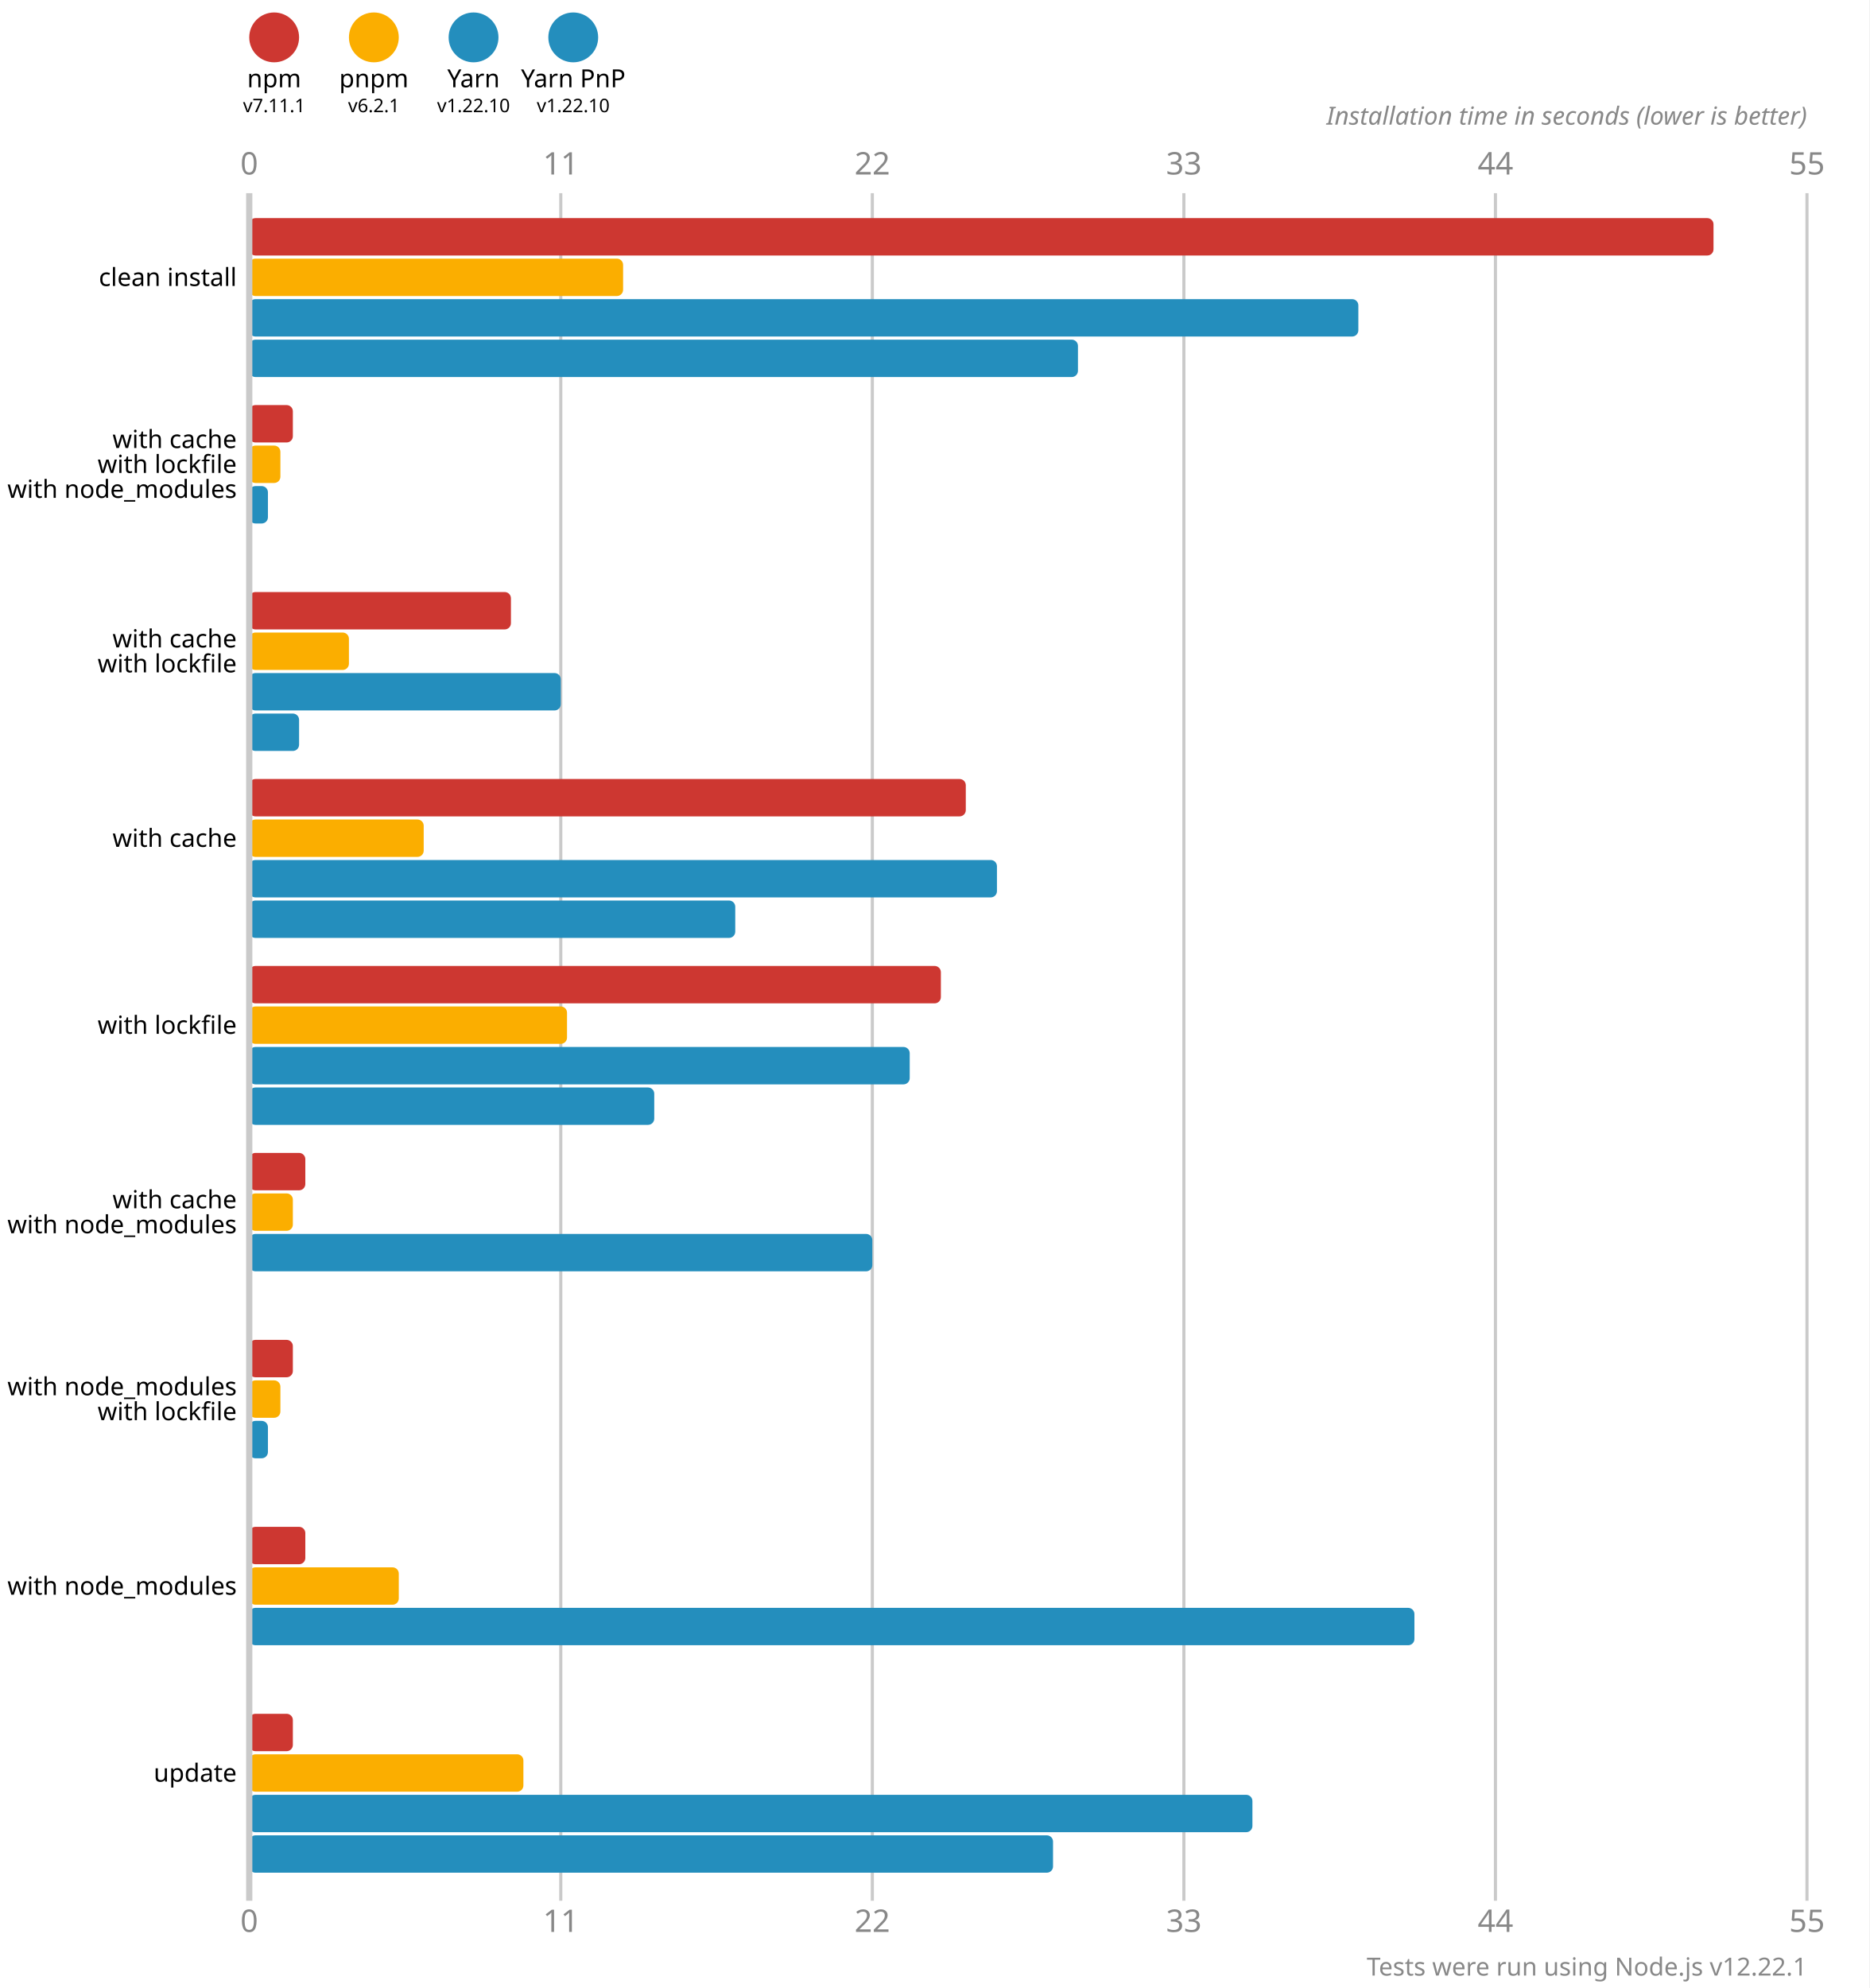
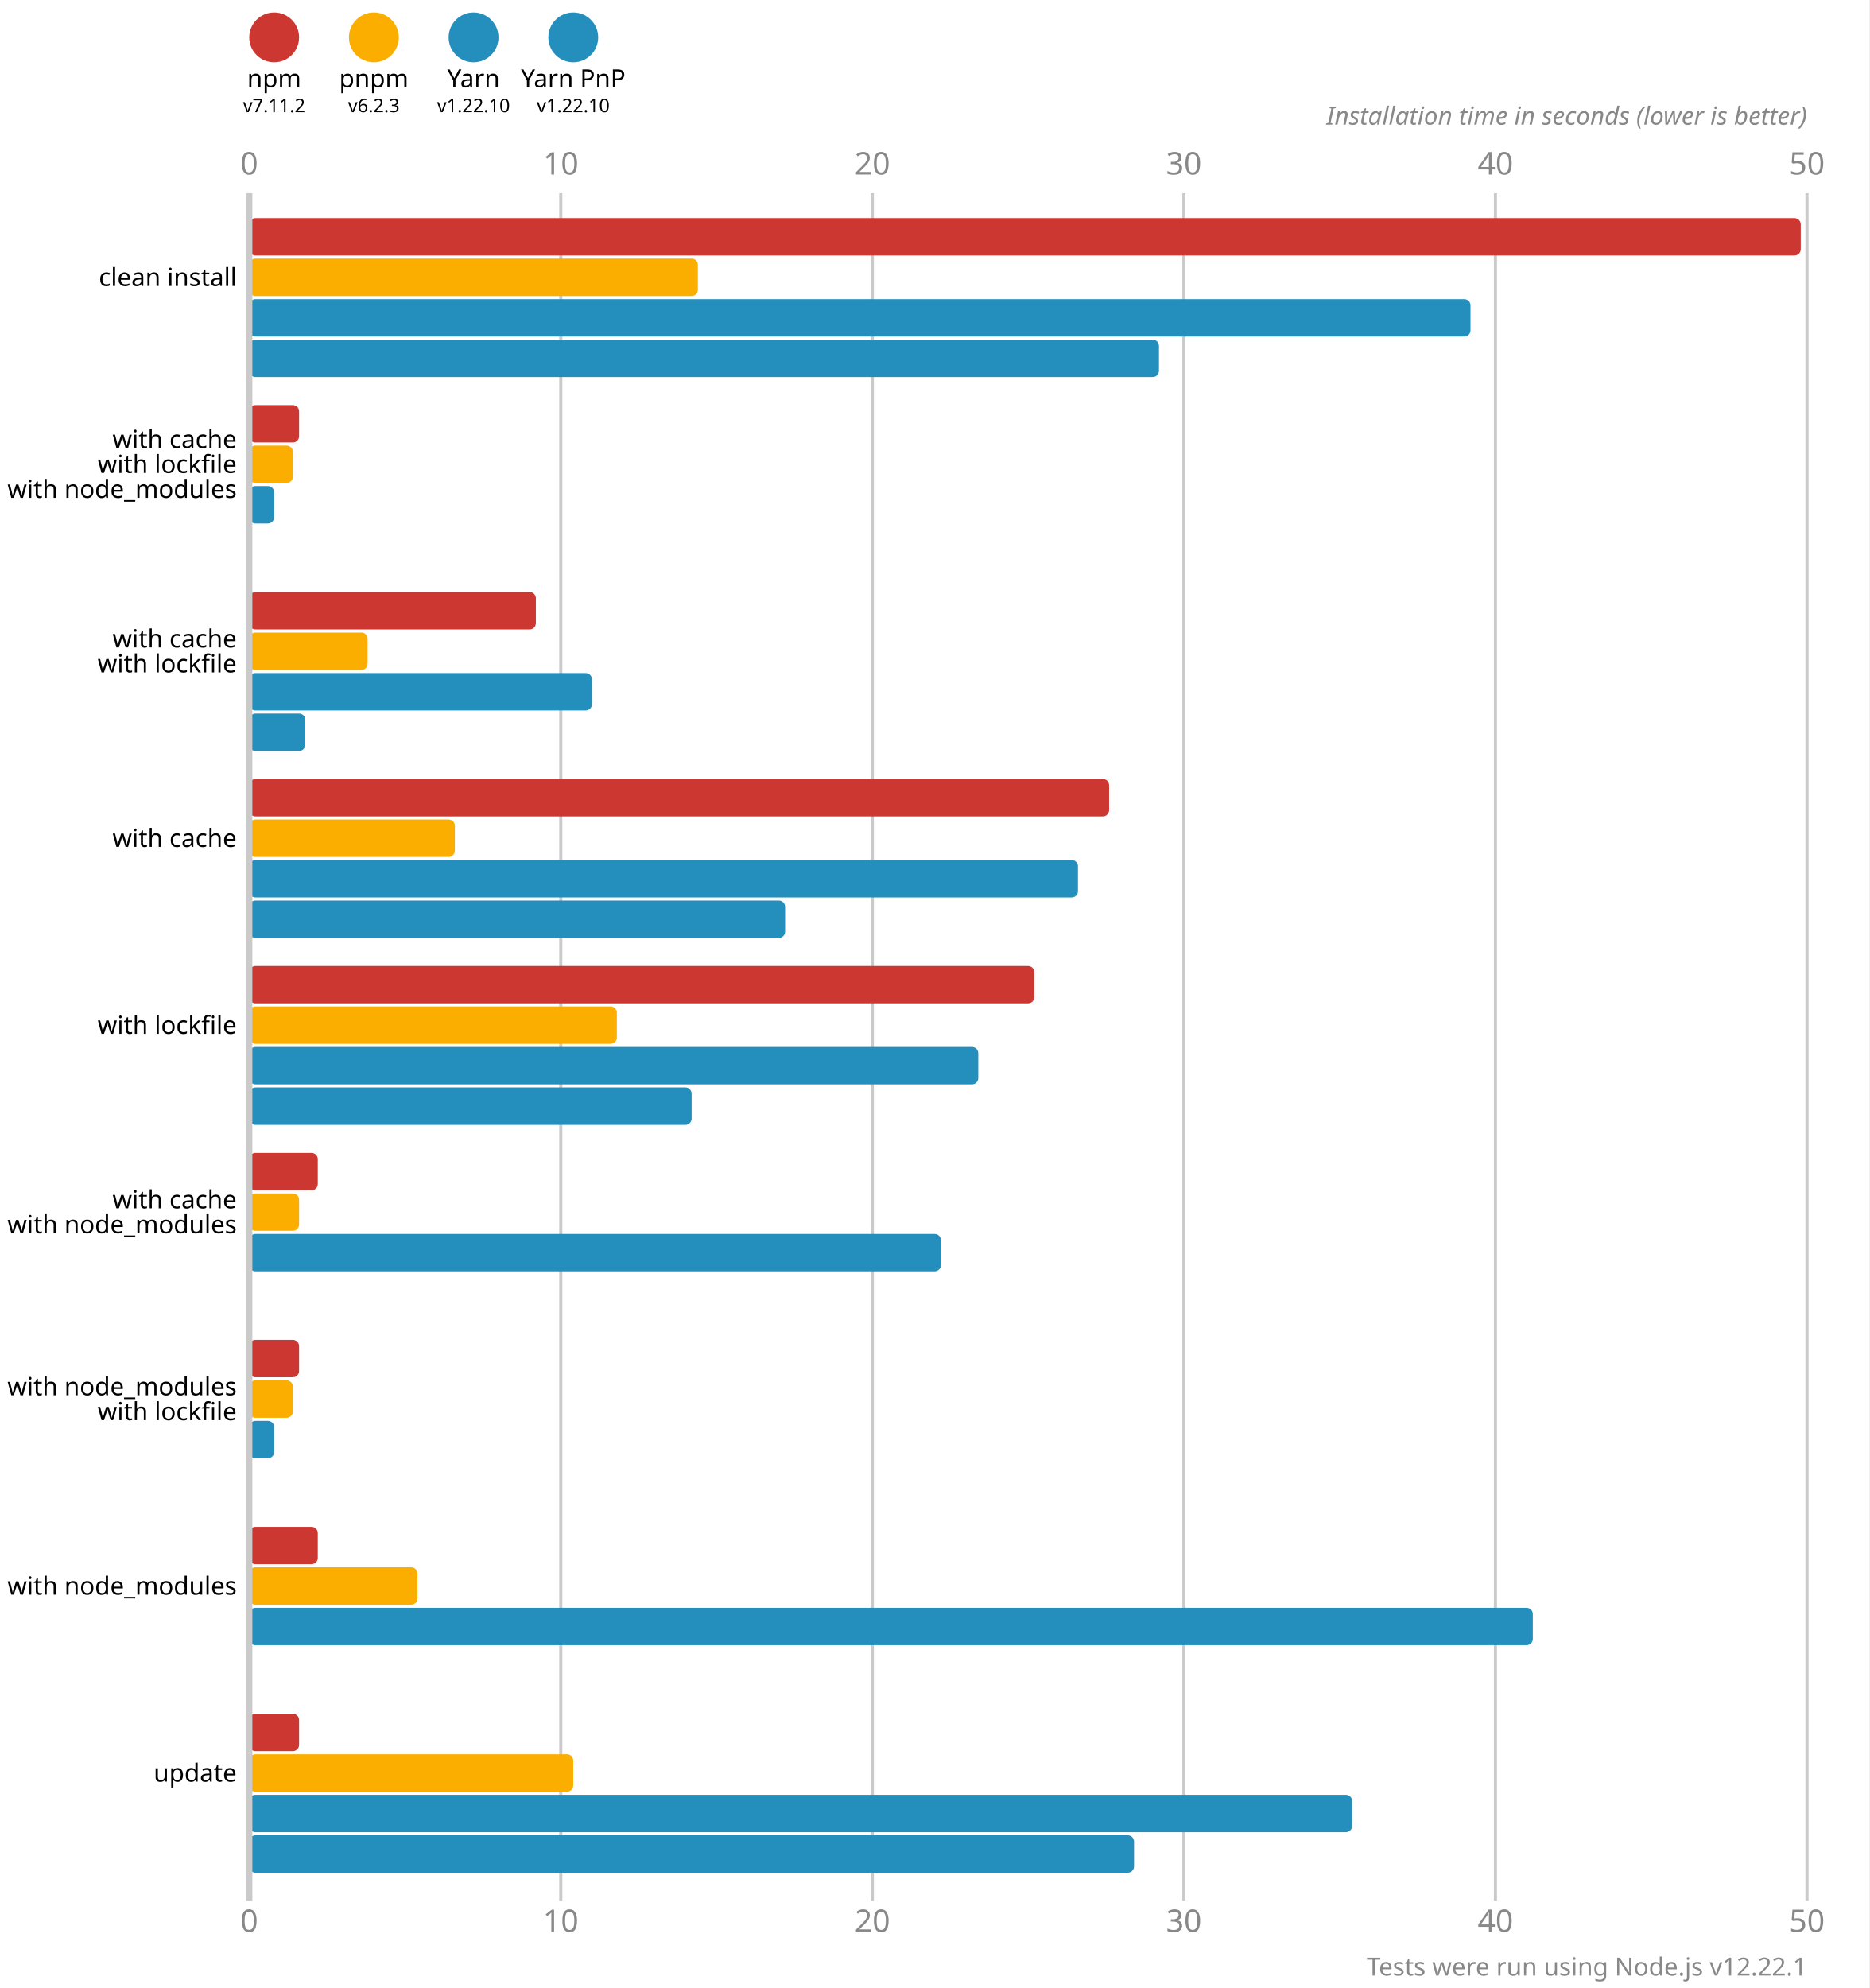
<svg xmlns="http://www.w3.org/2000/svg" version="1.1" viewBox="0 0 300 319">
  <style>
    .font { font-family: sans-serif; }
    .s3 { font-size: 3px; }
    .s4 { font-size: 4px; }
    .s5 { font-size: 5px; }
    .line { stroke: #cacaca; }
    .width { stroke-width: 0.5; }
    .text { fill: #888; }
  </style>
  <rect x="0" y="0" width="300" height="319" fill="#fff" />
  <circle cx="44" cy="6" r="4" fill="#cd3731" />
  <text x="44" y="14" class="font s4" text-anchor="middle">npm</text>
-   <text x="44" y="18" class="font s3" text-anchor="middle">v7.11.1</text>
+   <text x="44" y="18" class="font s3" text-anchor="middle">v7.11.2</text>
  <circle cx="60" cy="6" r="4" fill="#fbae00" />
  <text x="60" y="14" class="font s4" text-anchor="middle">pnpm</text>
-   <text x="60" y="18" class="font s3" text-anchor="middle">v6.2.1</text>
+   <text x="60" y="18" class="font s3" text-anchor="middle">v6.2.3</text>
  <circle cx="76" cy="6" r="4" fill="#248ebd" />
  <text x="76" y="14" class="font s4" text-anchor="middle">Yarn</text>
  <text x="76" y="18" class="font s3" text-anchor="middle">v1.22.10</text>
  <circle cx="92" cy="6" r="4" fill="#248ebd" />
  <text x="92" y="14" class="font s4" text-anchor="middle">Yarn PnP</text>
  <text x="92" y="18" class="font s3" text-anchor="middle">v1.22.10</text>
  <text x="40" y="28" class="font s5 text" text-anchor="middle">0</text>
  <text x="40" y="310" class="font s5 text" text-anchor="middle">0</text>
  <line x1="90" y1="31" x2="90" y2="305" class="line width" />
-   <text x="90" y="28" class="font s5 text" text-anchor="middle">11</text>
-   <text x="90" y="310" class="font s5 text" text-anchor="middle">11</text>
+   <text x="90" y="28" class="font s5 text" text-anchor="middle">10</text>
+   <text x="90" y="310" class="font s5 text" text-anchor="middle">10</text>
  <line x1="140" y1="31" x2="140" y2="305" class="line width" />
-   <text x="140" y="28" class="font s5 text" text-anchor="middle">22</text>
-   <text x="140" y="310" class="font s5 text" text-anchor="middle">22</text>
+   <text x="140" y="28" class="font s5 text" text-anchor="middle">20</text>
+   <text x="140" y="310" class="font s5 text" text-anchor="middle">20</text>
  <line x1="190" y1="31" x2="190" y2="305" class="line width" />
-   <text x="190" y="28" class="font s5 text" text-anchor="middle">33</text>
-   <text x="190" y="310" class="font s5 text" text-anchor="middle">33</text>
+   <text x="190" y="28" class="font s5 text" text-anchor="middle">30</text>
+   <text x="190" y="310" class="font s5 text" text-anchor="middle">30</text>
  <line x1="240" y1="31" x2="240" y2="305" class="line width" />
-   <text x="240" y="28" class="font s5 text" text-anchor="middle">44</text>
-   <text x="240" y="310" class="font s5 text" text-anchor="middle">44</text>
+   <text x="240" y="28" class="font s5 text" text-anchor="middle">40</text>
+   <text x="240" y="310" class="font s5 text" text-anchor="middle">40</text>
  <line x1="290" y1="31" x2="290" y2="305" class="line width" />
-   <text x="290" y="28" class="font s5 text" text-anchor="middle">55</text>
-   <text x="290" y="310" class="font s5 text" text-anchor="middle">55</text>
+   <text x="290" y="28" class="font s5 text" text-anchor="middle">50</text>
+   <text x="290" y="310" class="font s5 text" text-anchor="middle">50</text>
  <text x="290" y="20" class="font s4 text" font-style="italic" text-anchor="end">Installation time in seconds (lower is better)</text>
-   <rect x="40" y="35" width="235" height="6" fill="#cd3731" rx="1" ry="1" />
-   <rect x="40" y="41.5" width="60" height="6" fill="#fbae00" rx="1" ry="1" />
-   <rect x="40" y="48" width="178" height="6" fill="#248ebd" rx="1" ry="1" />
-   <rect x="40" y="54.5" width="133" height="6" fill="#248ebd" rx="1" ry="1" />
-   <rect x="40" y="65" width="7" height="6" fill="#cd3731" rx="1" ry="1" />
-   <rect x="40" y="71.5" width="5" height="6" fill="#fbae00" rx="1" ry="1" />
-   <rect x="40" y="78" width="3" height="6" fill="#248ebd" rx="1" ry="1" />
+   <rect x="40" y="35" width="249" height="6" fill="#cd3731" rx="1" ry="1" />
+   <rect x="40" y="41.5" width="72" height="6" fill="#fbae00" rx="1" ry="1" />
+   <rect x="40" y="48" width="196" height="6" fill="#248ebd" rx="1" ry="1" />
+   <rect x="40" y="54.5" width="146" height="6" fill="#248ebd" rx="1" ry="1" />
+   <rect x="40" y="65" width="8" height="6" fill="#cd3731" rx="1" ry="1" />
+   <rect x="40" y="71.5" width="7" height="6" fill="#fbae00" rx="1" ry="1" />
+   <rect x="40" y="78" width="4" height="6" fill="#248ebd" rx="1" ry="1" />
  <rect x="40" y="84.5" width="0" height="6" fill="#248ebd" rx="1" ry="1" />
-   <rect x="40" y="95" width="42" height="6" fill="#cd3731" rx="1" ry="1" />
-   <rect x="40" y="101.5" width="16" height="6" fill="#fbae00" rx="1" ry="1" />
-   <rect x="40" y="108" width="50" height="6" fill="#248ebd" rx="1" ry="1" />
-   <rect x="40" y="114.5" width="8" height="6" fill="#248ebd" rx="1" ry="1" />
-   <rect x="40" y="125" width="115" height="6" fill="#cd3731" rx="1" ry="1" />
-   <rect x="40" y="131.5" width="28" height="6" fill="#fbae00" rx="1" ry="1" />
-   <rect x="40" y="138" width="120" height="6" fill="#248ebd" rx="1" ry="1" />
-   <rect x="40" y="144.5" width="78" height="6" fill="#248ebd" rx="1" ry="1" />
-   <rect x="40" y="155" width="111" height="6" fill="#cd3731" rx="1" ry="1" />
-   <rect x="40" y="161.5" width="51" height="6" fill="#fbae00" rx="1" ry="1" />
-   <rect x="40" y="168" width="106" height="6" fill="#248ebd" rx="1" ry="1" />
-   <rect x="40" y="174.5" width="65" height="6" fill="#248ebd" rx="1" ry="1" />
-   <rect x="40" y="185" width="9" height="6" fill="#cd3731" rx="1" ry="1" />
-   <rect x="40" y="191.5" width="7" height="6" fill="#fbae00" rx="1" ry="1" />
-   <rect x="40" y="198" width="100" height="6" fill="#248ebd" rx="1" ry="1" />
+   <rect x="40" y="95" width="46" height="6" fill="#cd3731" rx="1" ry="1" />
+   <rect x="40" y="101.5" width="19" height="6" fill="#fbae00" rx="1" ry="1" />
+   <rect x="40" y="108" width="55" height="6" fill="#248ebd" rx="1" ry="1" />
+   <rect x="40" y="114.5" width="9" height="6" fill="#248ebd" rx="1" ry="1" />
+   <rect x="40" y="125" width="138" height="6" fill="#cd3731" rx="1" ry="1" />
+   <rect x="40" y="131.5" width="33" height="6" fill="#fbae00" rx="1" ry="1" />
+   <rect x="40" y="138" width="133" height="6" fill="#248ebd" rx="1" ry="1" />
+   <rect x="40" y="144.5" width="86" height="6" fill="#248ebd" rx="1" ry="1" />
+   <rect x="40" y="155" width="126" height="6" fill="#cd3731" rx="1" ry="1" />
+   <rect x="40" y="161.5" width="59" height="6" fill="#fbae00" rx="1" ry="1" />
+   <rect x="40" y="168" width="117" height="6" fill="#248ebd" rx="1" ry="1" />
+   <rect x="40" y="174.5" width="71" height="6" fill="#248ebd" rx="1" ry="1" />
+   <rect x="40" y="185" width="11" height="6" fill="#cd3731" rx="1" ry="1" />
+   <rect x="40" y="191.5" width="8" height="6" fill="#fbae00" rx="1" ry="1" />
+   <rect x="40" y="198" width="111" height="6" fill="#248ebd" rx="1" ry="1" />
  <rect x="40" y="204.5" width="0" height="6" fill="#248ebd" rx="1" ry="1" />
-   <rect x="40" y="215" width="7" height="6" fill="#cd3731" rx="1" ry="1" />
-   <rect x="40" y="221.5" width="5" height="6" fill="#fbae00" rx="1" ry="1" />
-   <rect x="40" y="228" width="3" height="6" fill="#248ebd" rx="1" ry="1" />
+   <rect x="40" y="215" width="8" height="6" fill="#cd3731" rx="1" ry="1" />
+   <rect x="40" y="221.5" width="7" height="6" fill="#fbae00" rx="1" ry="1" />
+   <rect x="40" y="228" width="4" height="6" fill="#248ebd" rx="1" ry="1" />
  <rect x="40" y="234.5" width="0" height="6" fill="#248ebd" rx="1" ry="1" />
-   <rect x="40" y="245" width="9" height="6" fill="#cd3731" rx="1" ry="1" />
-   <rect x="40" y="251.5" width="24" height="6" fill="#fbae00" rx="1" ry="1" />
-   <rect x="40" y="258" width="187" height="6" fill="#248ebd" rx="1" ry="1" />
+   <rect x="40" y="245" width="11" height="6" fill="#cd3731" rx="1" ry="1" />
+   <rect x="40" y="251.5" width="27" height="6" fill="#fbae00" rx="1" ry="1" />
+   <rect x="40" y="258" width="206" height="6" fill="#248ebd" rx="1" ry="1" />
  <rect x="40" y="264.5" width="0" height="6" fill="#248ebd" rx="1" ry="1" />
-   <rect x="40" y="275" width="7" height="6" fill="#cd3731" rx="1" ry="1" />
-   <rect x="40" y="281.5" width="44" height="6" fill="#fbae00" rx="1" ry="1" />
-   <rect x="40" y="288" width="161" height="6" fill="#248ebd" rx="1" ry="1" />
-   <rect x="40" y="294.5" width="129" height="6" fill="#248ebd" rx="1" ry="1" />
+   <rect x="40" y="275" width="8" height="6" fill="#cd3731" rx="1" ry="1" />
+   <rect x="40" y="281.5" width="52" height="6" fill="#fbae00" rx="1" ry="1" />
+   <rect x="40" y="288" width="177" height="6" fill="#248ebd" rx="1" ry="1" />
+   <rect x="40" y="294.5" width="142" height="6" fill="#248ebd" rx="1" ry="1" />
  <line x1="40" y1="31" x2="40" y2="305" class="line" />
  <text x="38" y="44.5" class="font s4" dominant-baseline="middle" text-anchor="end">clean install</text>
  <text x="38" y="70.5" class="font s4" dominant-baseline="middle" text-anchor="end">with cache</text>
  <text x="38" y="74.5" class="font s4" dominant-baseline="middle" text-anchor="end">with lockfile</text>
  <text x="38" y="78.5" class="font s4" dominant-baseline="middle" text-anchor="end">with node_modules</text>
  <text x="38" y="102.5" class="font s4" dominant-baseline="middle" text-anchor="end">with cache</text>
  <text x="38" y="106.5" class="font s4" dominant-baseline="middle" text-anchor="end">with lockfile</text>
  <text x="38" y="134.5" class="font s4" dominant-baseline="middle" text-anchor="end">with cache</text>
  <text x="38" y="164.5" class="font s4" dominant-baseline="middle" text-anchor="end">with lockfile</text>
  <text x="38" y="192.5" class="font s4" dominant-baseline="middle" text-anchor="end">with cache</text>
  <text x="38" y="196.5" class="font s4" dominant-baseline="middle" text-anchor="end">with node_modules</text>
  <text x="38" y="222.5" class="font s4" dominant-baseline="middle" text-anchor="end">with node_modules</text>
  <text x="38" y="226.5" class="font s4" dominant-baseline="middle" text-anchor="end">with lockfile</text>
  <text x="38" y="254.5" class="font s4" dominant-baseline="middle" text-anchor="end">with node_modules</text>
  <text x="38" y="284.5" class="font s4" dominant-baseline="middle" text-anchor="end">update</text>
  <text x="290" y="317" class="font s4 text" text-anchor="end">Tests were run using Node.js v12.22.1</text>
</svg>
